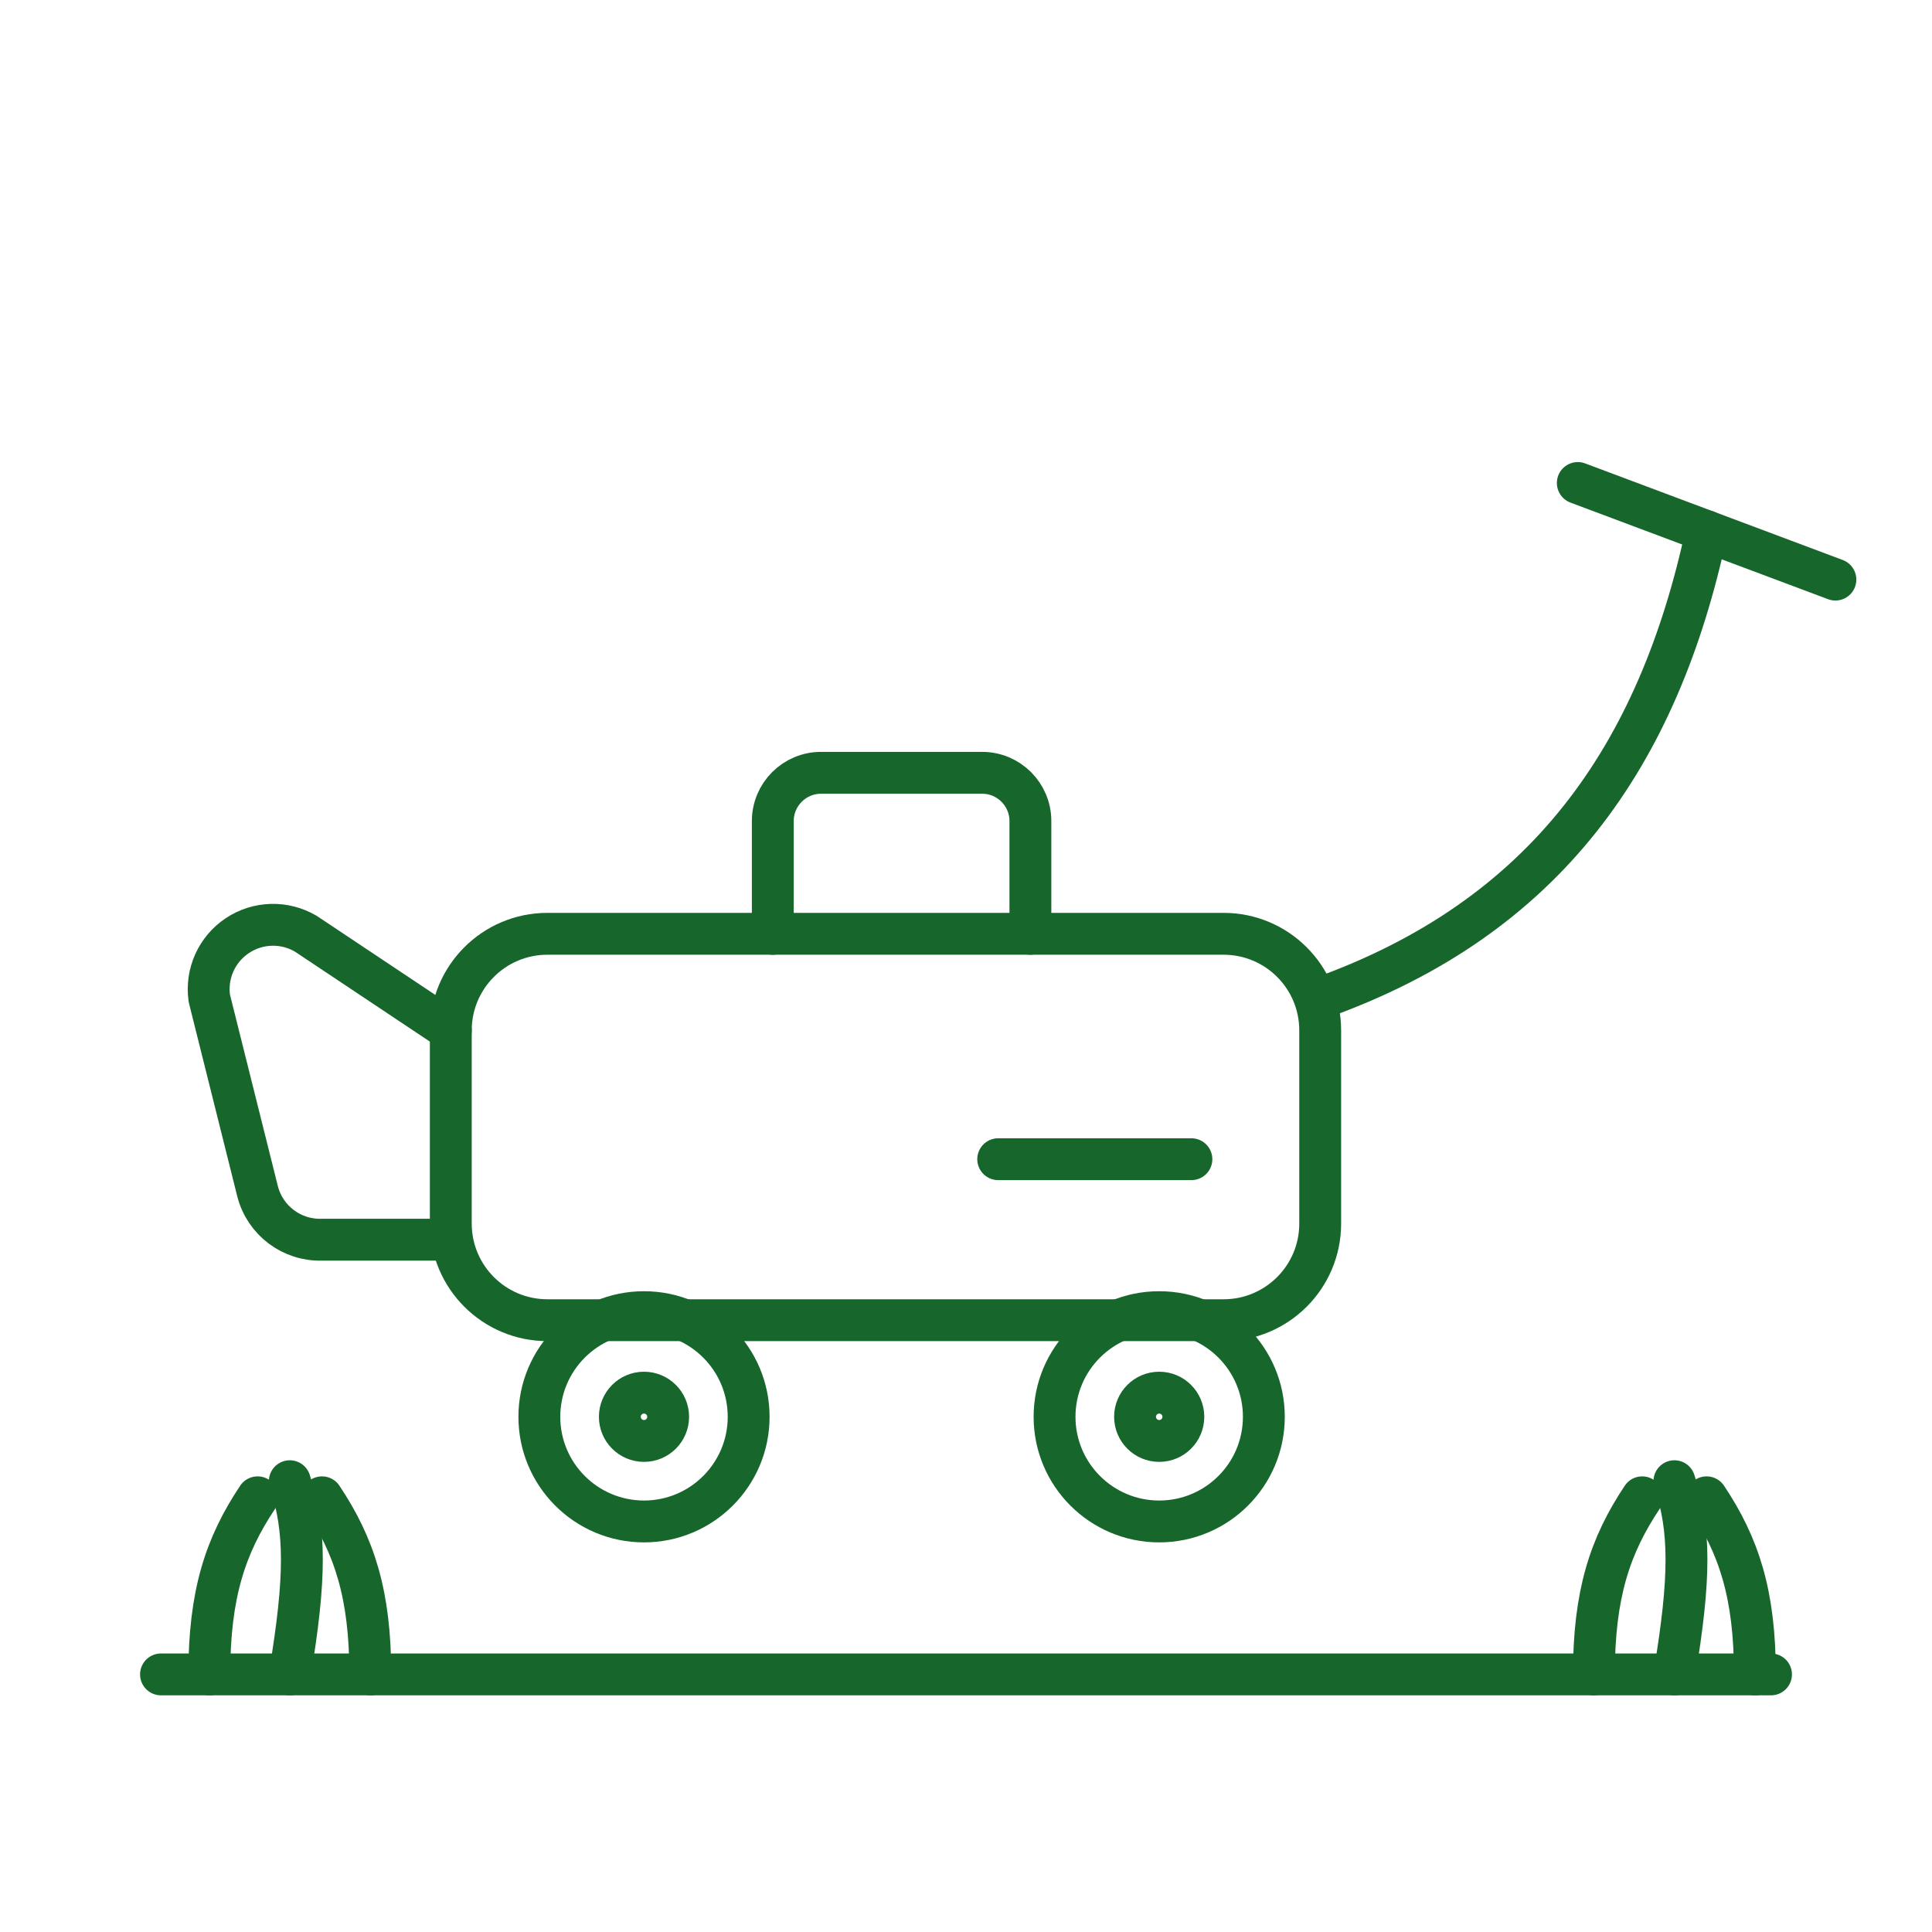
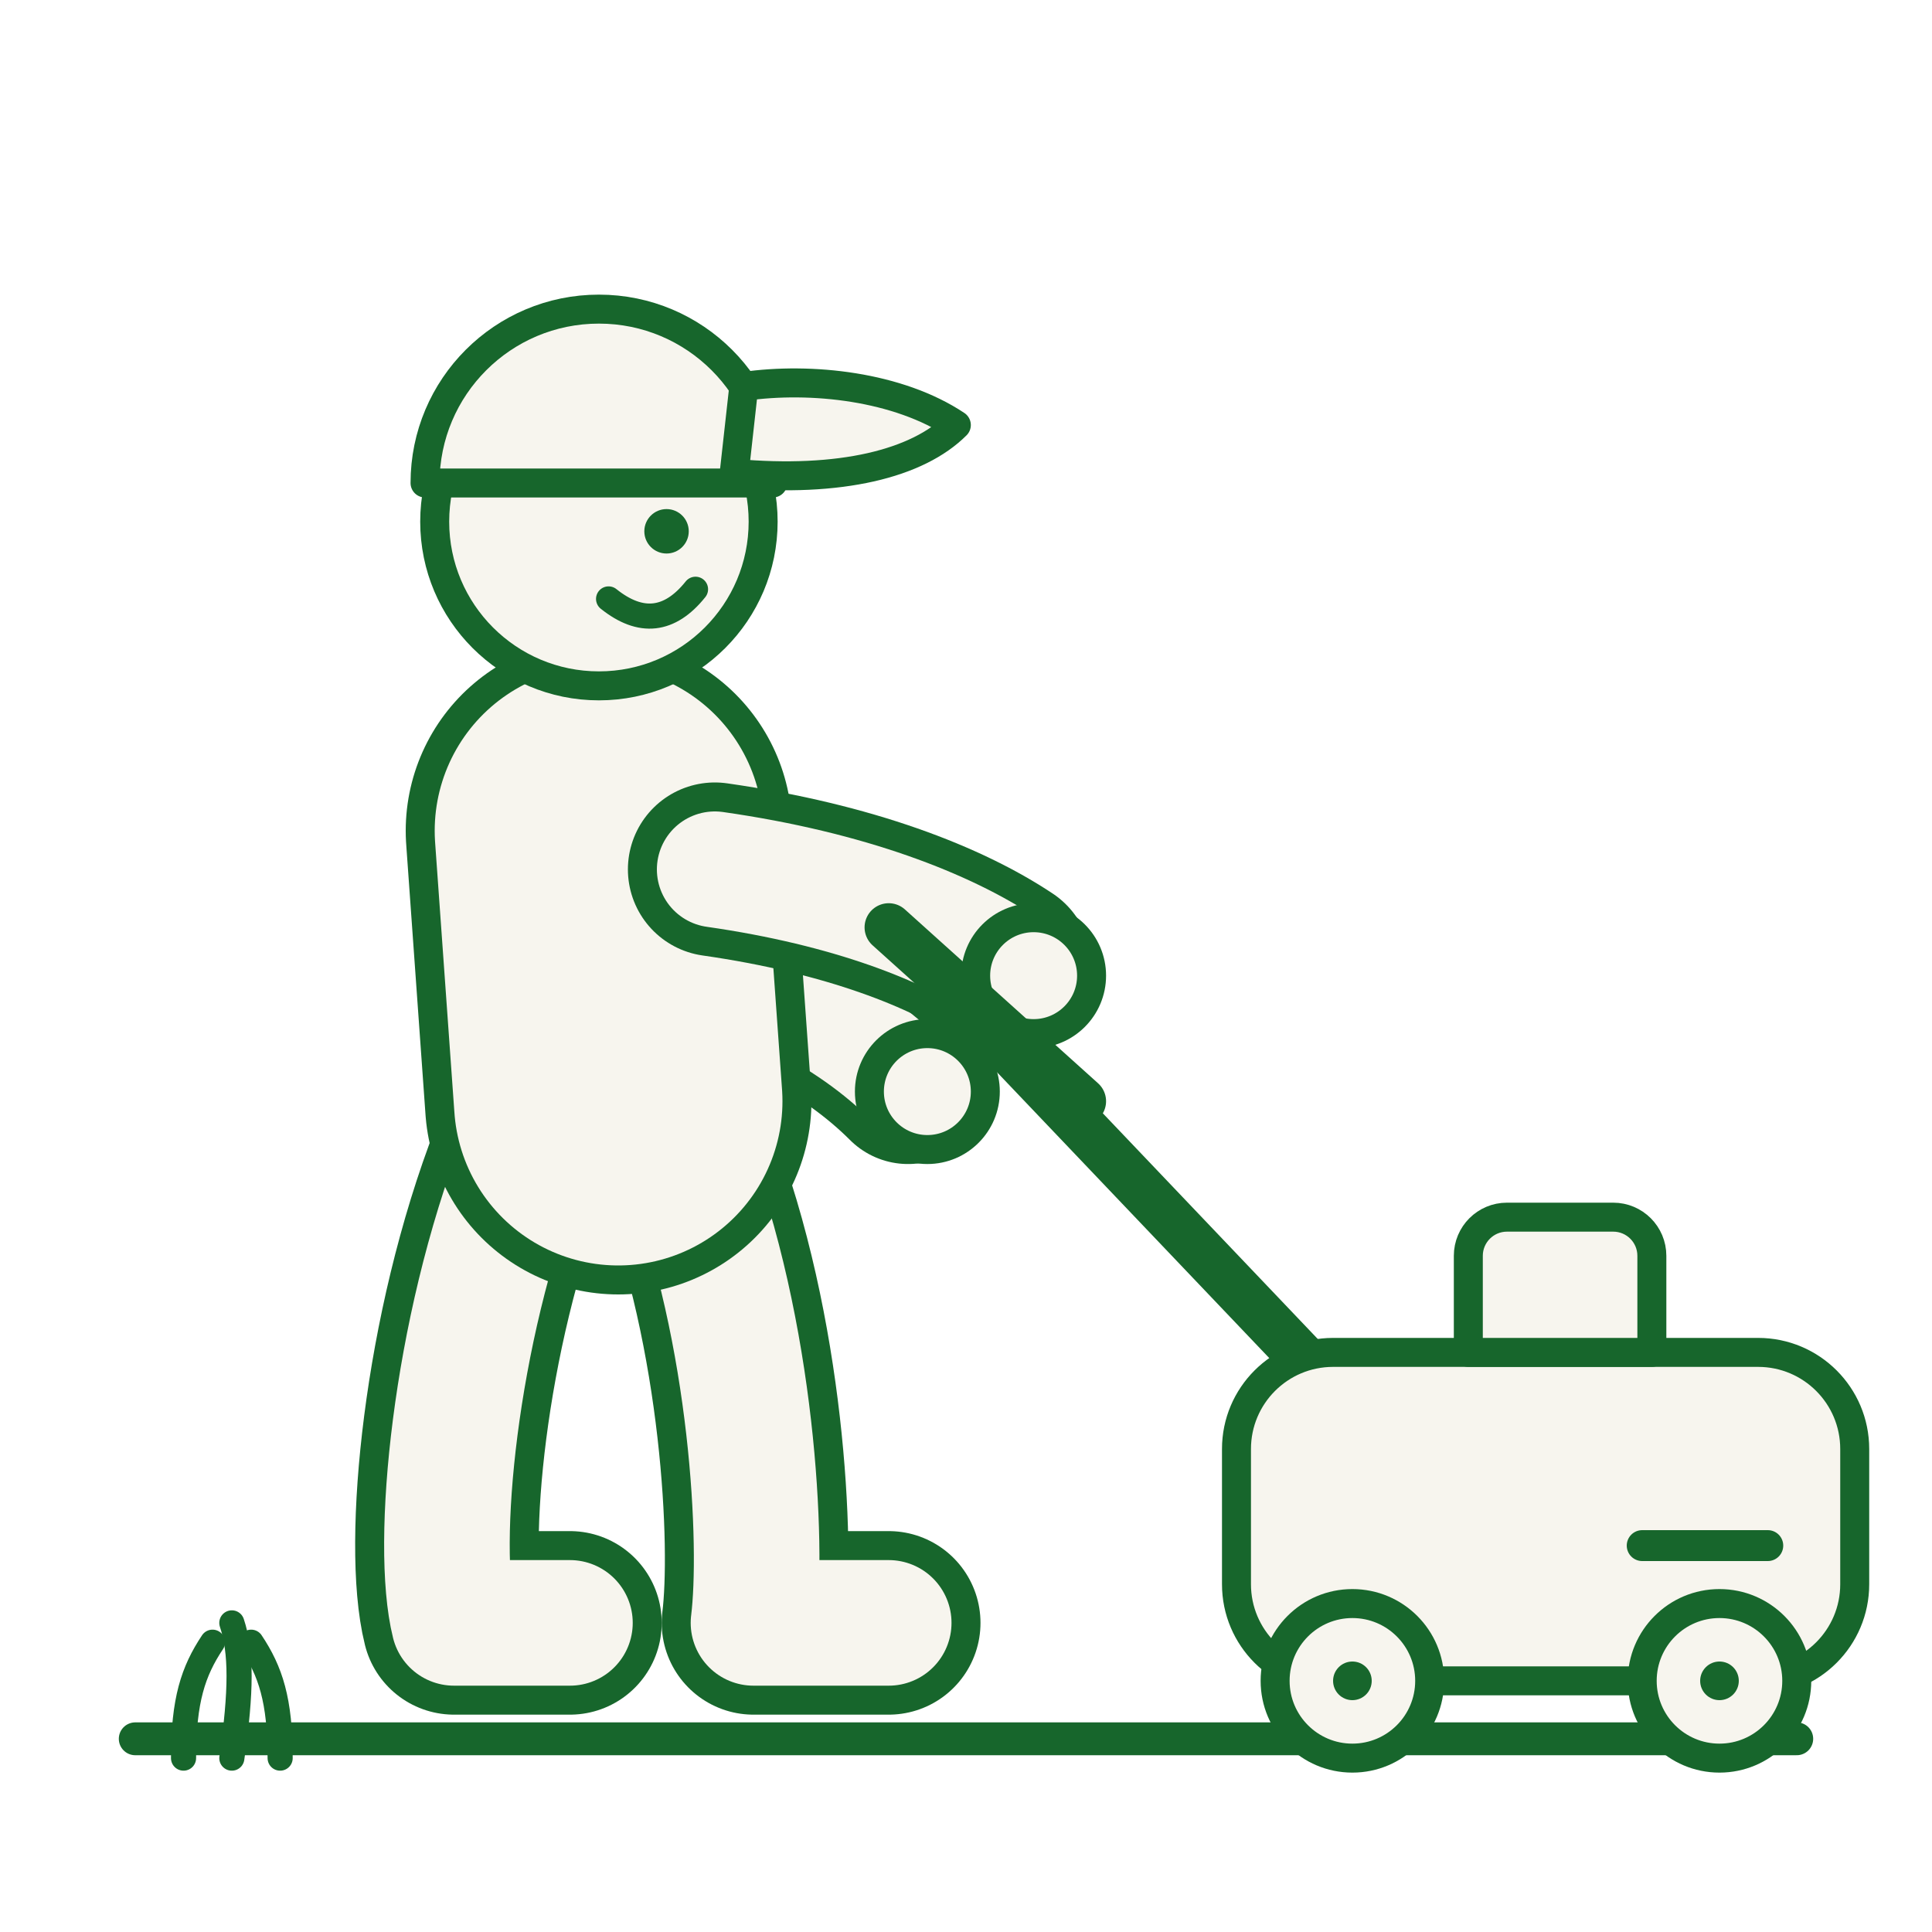
- <svg xmlns="http://www.w3.org/2000/svg" viewBox="0 0 120 120" width="120" height="120" fill="none" stroke="#17662C" stroke-width="2.6" stroke-linecap="round" stroke-linejoin="round" role="img" aria-label="Tondeuse à gazon sur une pelouse">
-   <path d="M10 104 H110" />
-   <path d="M13 104 c0 -5 1 -8 3 -11" />
-   <path d="M18 104 c1 -6 1 -9 0 -12" />
-   <path d="M23 104 c0 -5 -1 -8 -3 -11" />
-   <path d="M99 104 c0 -5 1 -8 3 -11" />
-   <path d="M104 104 c1 -6 1 -9 0 -12" />
-   <path d="M109 104 c0 -5 -1 -8 -3 -11" />
-   <path d="M34 58 h42 a6 6 0 0 1 6 6 v12 a6 6 0 0 1 -6 6 h-42 a6 6 0 0 1 -6 -6 v-12 a6 6 0 0 1 6 -6 z" />
-   <path d="M48 58 v-7 a3 3 0 0 1 3 -3 h10 a3 3 0 0 1 3 3 v7" />
-   <path d="M28 64 l-9 -6 a4 4 0 0 0 -6 4 l3 12 a4 4 0 0 0 4 3 h8" />
-   <path d="M82 62 c14 -5 21 -15 24 -29" />
-   <path d="M98 30 l16 6" />
-   <circle cx="40" cy="88" r="6.5" />
-   <circle cx="40" cy="88" r="1.5" />
-   <circle cx="72" cy="88" r="6.5" />
-   <circle cx="72" cy="88" r="1.5" />
-   <path d="M62 72 h12" />
+ <svg xmlns="http://www.w3.org/2000/svg" viewBox="0 0 200 200" width="200" height="200" role="img" aria-label="Jardinier poussant une tondeuse">
+   <path d="M 14 180 H 186" fill="none" stroke="#17662C" stroke-width="3.4" stroke-linecap="round" stroke-linejoin="round" />
+   <path d="M 19 182 c 0 -6 1 -9 3 -12" fill="none" stroke="#17662C" stroke-width="2.6" stroke-linecap="round" stroke-linejoin="round" />
+   <path d="M 24 182 c 1 -7 1 -11 0 -14" fill="none" stroke="#17662C" stroke-width="2.6" stroke-linecap="round" stroke-linejoin="round" />
+   <path d="M 29 182 c 0 -6 -1 -9 -3 -12" fill="none" stroke="#17662C" stroke-width="2.6" stroke-linecap="round" stroke-linejoin="round" />
+   <path d="M 56 94 C 78 100 88 106 94 112" fill="none" stroke="#17662C" stroke-width="17.0" stroke-linecap="round" stroke-linejoin="round" />
+   <path d="M 56 94 C 78 100 88 106 94 112" fill="none" stroke="#F7F5EE" stroke-width="11" stroke-linecap="round" stroke-linejoin="round" />
+   <path d="M 54 120 C 47 138 45 160 47 168 L 59 168" fill="none" stroke="#17662C" stroke-width="19.0" stroke-linecap="round" stroke-linejoin="round" />
+   <path d="M 54 120 C 47 138 45 160 47 168 L 59 168" fill="none" stroke="#F7F5EE" stroke-width="13" stroke-linecap="round" stroke-linejoin="round" />
+   <path d="M 71 120 C 78 138 79 160 78 168 L 92 168" fill="none" stroke="#17662C" stroke-width="19.0" stroke-linecap="round" stroke-linejoin="round" />
+   <path d="M 71 120 C 78 138 79 160 78 168 L 92 168" fill="none" stroke="#F7F5EE" stroke-width="13" stroke-linecap="round" stroke-linejoin="round" />
+   <path d="M 62 86 L 64 114" fill="none" stroke="#17662C" stroke-width="40.0" stroke-linecap="round" stroke-linejoin="round" />
+   <path d="M 62 86 L 64 114" fill="none" stroke="#F7F5EE" stroke-width="34" stroke-linecap="round" stroke-linejoin="round" />
+   <path d="M 74 90 C 88 92 98 96 104 100" fill="none" stroke="#17662C" stroke-width="18.0" stroke-linecap="round" stroke-linejoin="round" />
+   <path d="M 74 90 C 88 92 98 96 104 100" fill="none" stroke="#F7F5EE" stroke-width="12" stroke-linecap="round" stroke-linejoin="round" />
+   <circle cx="62" cy="54" r="17" fill="#F7F5EE" stroke="#17662C" stroke-width="3.0" />
+   <path d="M 44 50 a 18 18 0 0 1 36 0 z" fill="#F7F5EE" stroke="#17662C" stroke-width="3.0" stroke-linejoin="round" />
+   <path d="M 76 49 c 11 1 19 -1 23 -5 c -6 -4 -15 -5 -22 -4 z" fill="#F7F5EE" stroke="#17662C" stroke-width="3.0" stroke-linejoin="round" />
+   <circle cx="69" cy="55" r="2.3" fill="#17662C" />
+   <path d="M 63 62 q 5 4 9 -1" fill="none" stroke="#17662C" stroke-width="2.6" stroke-linecap="round" stroke-linejoin="round" />
+   <circle cx="96" cy="113" r="6" fill="#F7F5EE" stroke="#17662C" stroke-width="3.0" />
+   <circle cx="107" cy="101" r="6" fill="#F7F5EE" stroke="#17662C" stroke-width="3.0" />
+   <path d="M 100 104 L 140 146" fill="none" stroke="#17662C" stroke-width="5" stroke-linecap="round" stroke-linejoin="round" />
+   <path d="M 92 96 L 112 114" fill="none" stroke="#17662C" stroke-width="5" stroke-linecap="round" stroke-linejoin="round" />
+   <path d="M 138 140 h 44 a 10 10 0 0 1 10 10 v 14 a 10 10 0 0 1 -10 10 h -44 a 10 10 0 0 1 -10 -10 v -14 a 10 10 0 0 1 10 -10 z" fill="#F7F5EE" stroke="#17662C" stroke-width="3.0" stroke-linejoin="round" />
+   <path d="M 152 140 v -10 a 4 4 0 0 1 4 -4 h 11 a 4 4 0 0 1 4 4 v 10 z" fill="#F7F5EE" stroke="#17662C" stroke-width="3.0" stroke-linejoin="round" />
+   <path d="M 170 160 h 13" fill="none" stroke="#17662C" stroke-width="3.2" stroke-linecap="round" stroke-linejoin="round" />
+   <circle cx="140" cy="174" r="8" fill="#F7F5EE" stroke="#17662C" stroke-width="3.0" />
+   <circle cx="178" cy="174" r="8" fill="#F7F5EE" stroke="#17662C" stroke-width="3.0" />
+   <circle cx="140" cy="174" r="2" fill="#17662C" />
+   <circle cx="178" cy="174" r="2" fill="#17662C" />
</svg>
